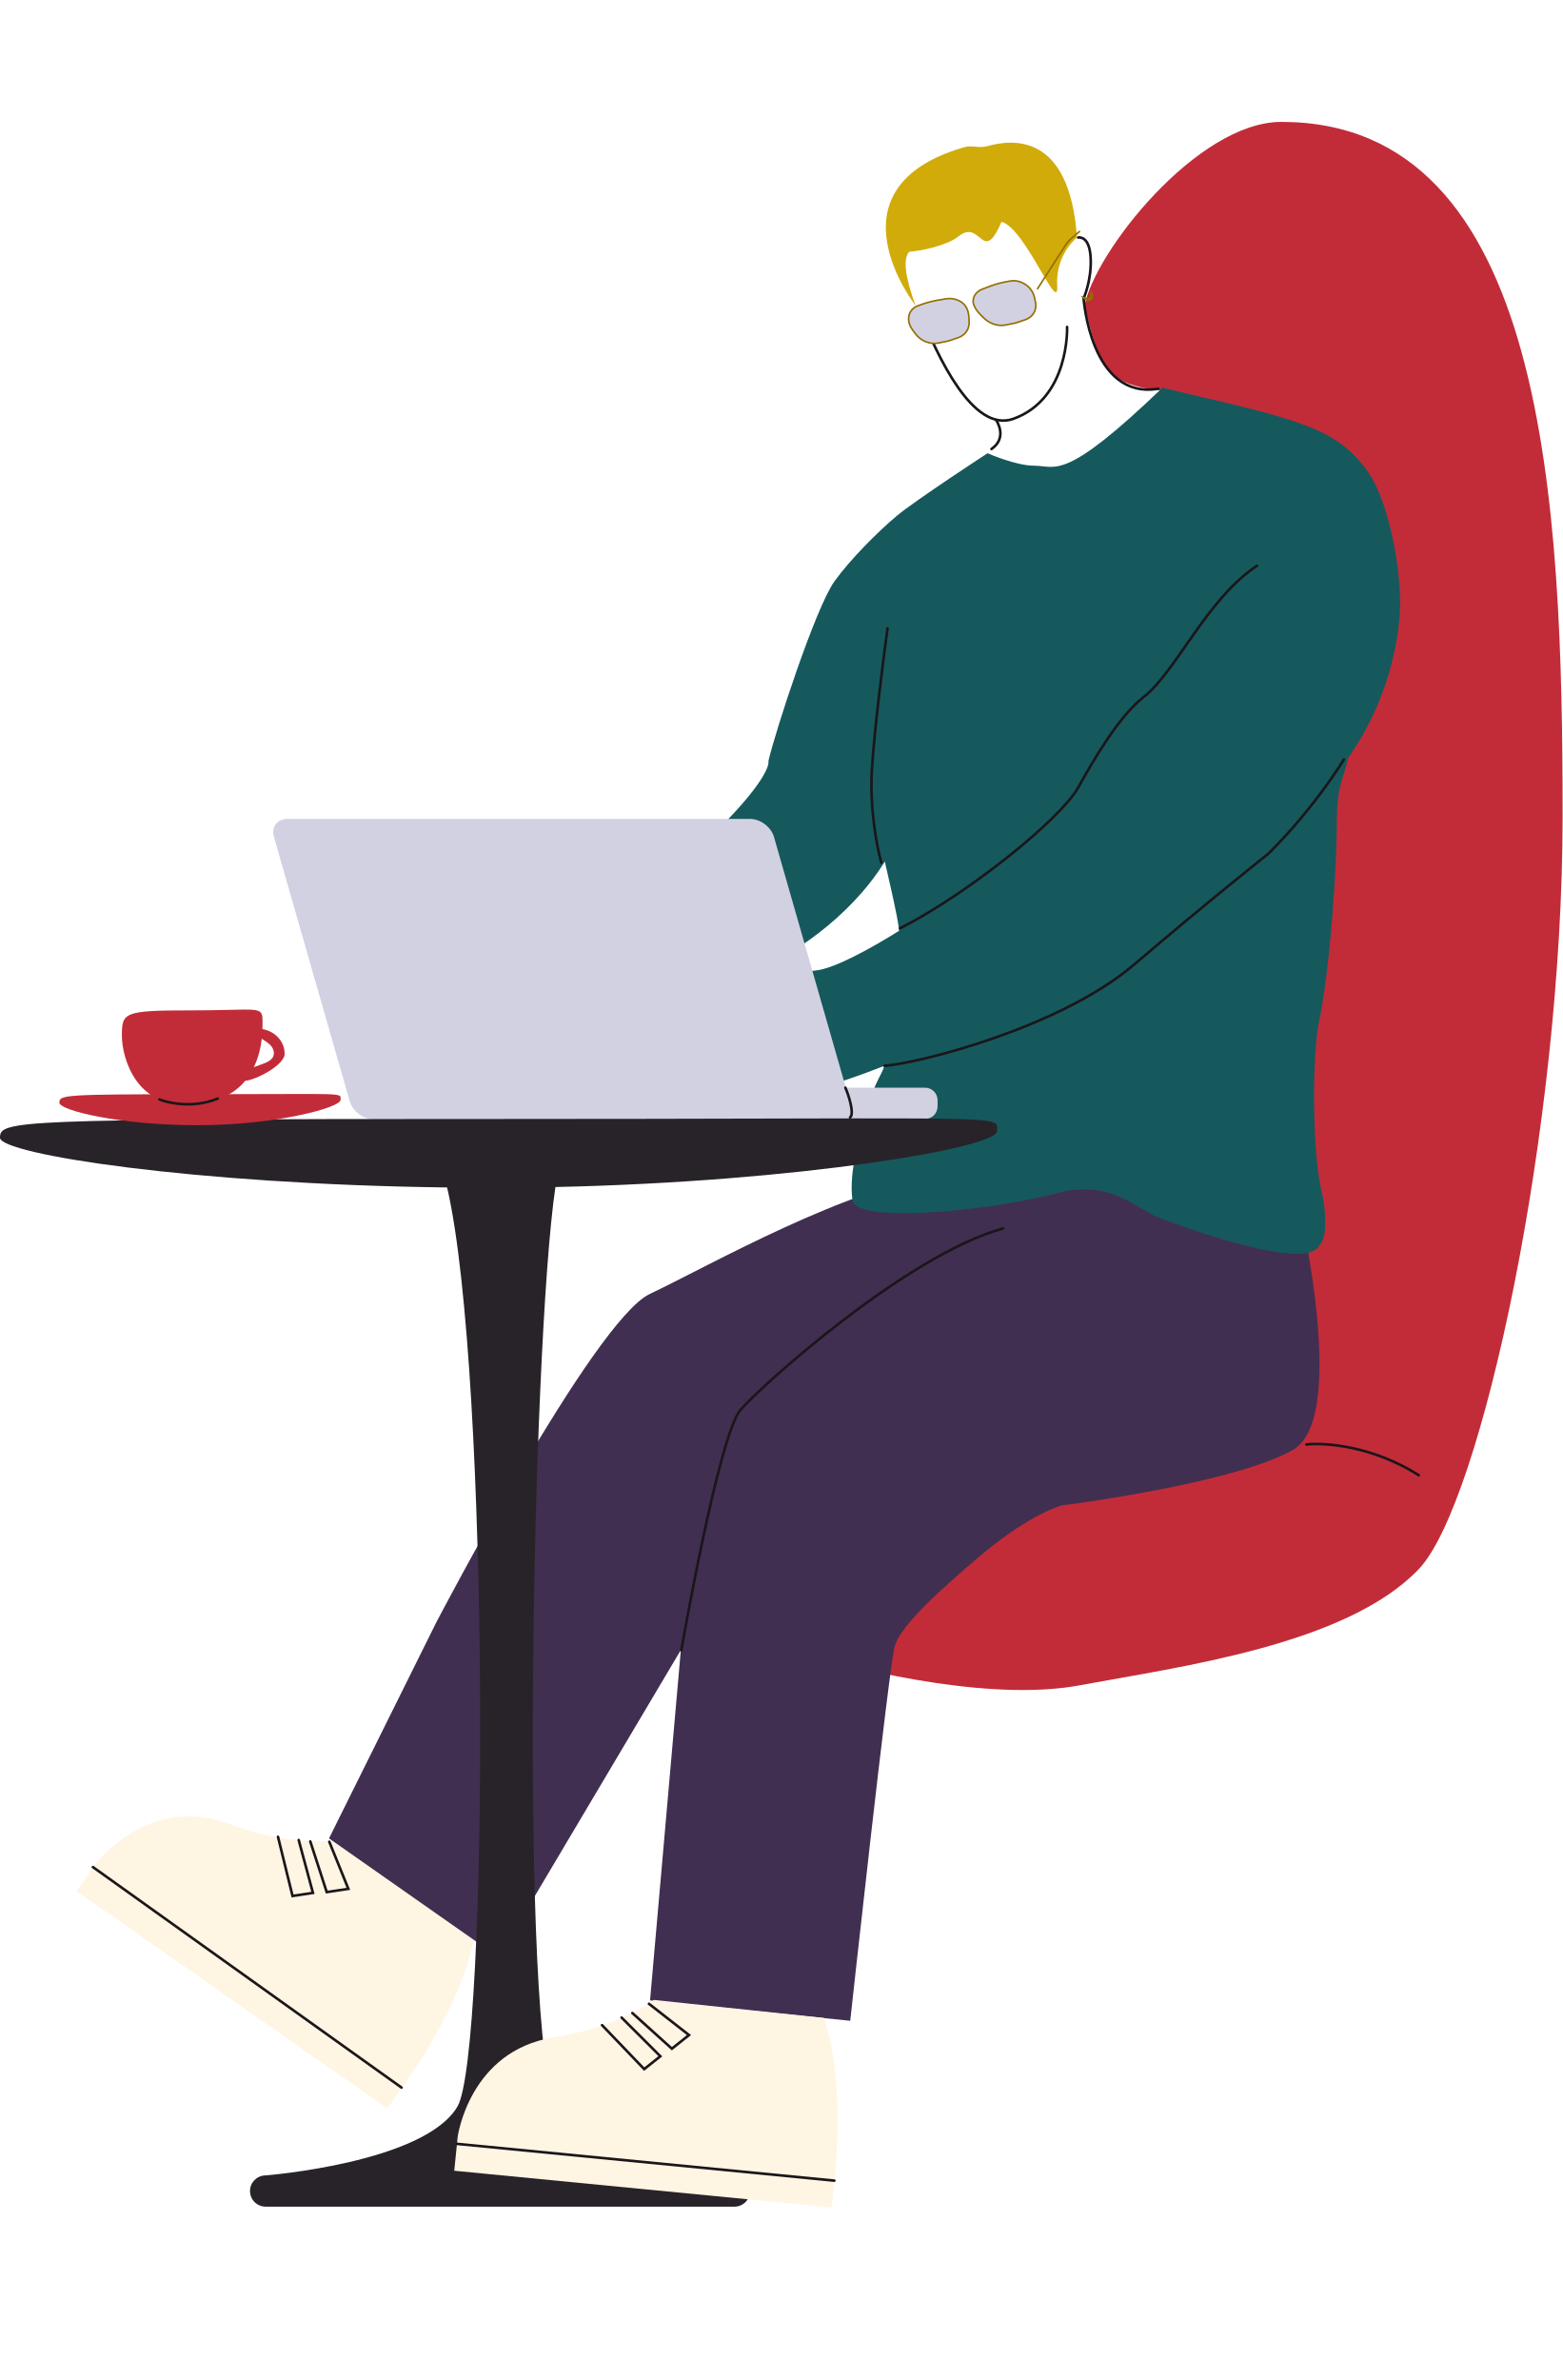
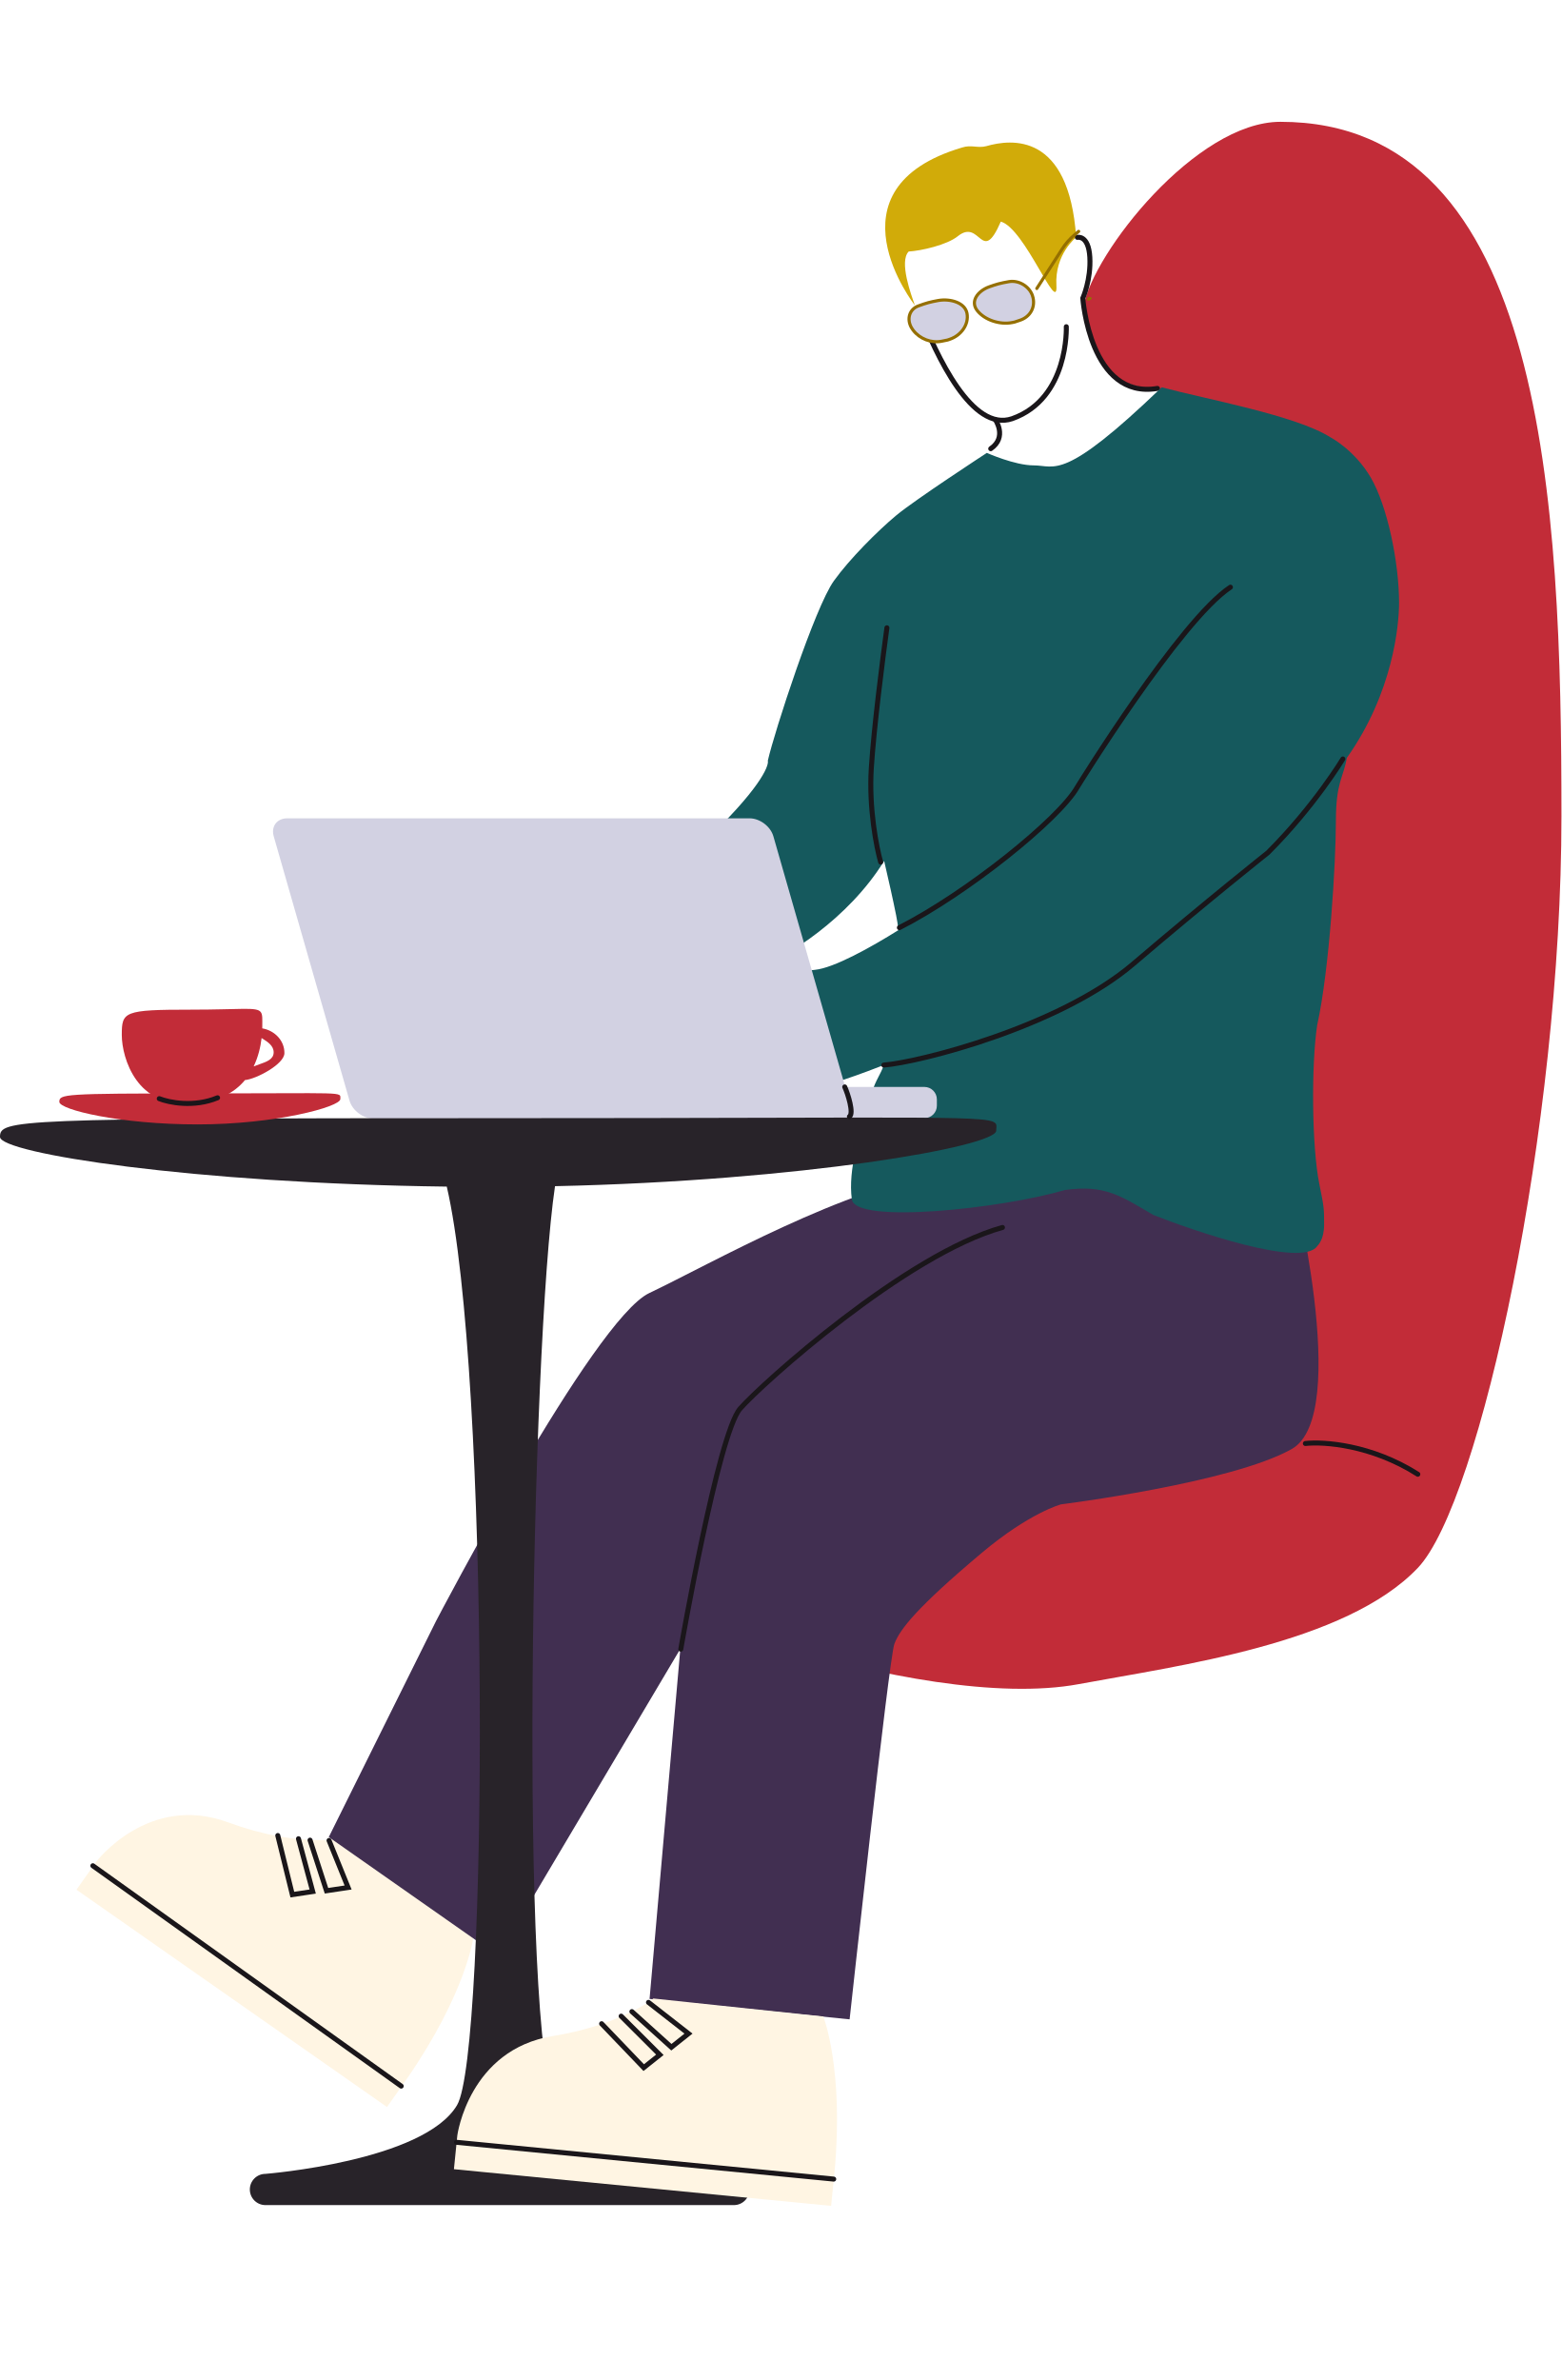
- <svg xmlns="http://www.w3.org/2000/svg" width="480" height="731" viewBox="0 0 480 731" fill="none">
-   <path d="M435.842 481.922C455.035 461.761 480 346.424 480 250.793C480 154.948 475.201 37.44 393.6 37.44C367.68 37.44 336.001 77.76 333.121 94.08C337.921 112.32 338.881 118.08 357.121 120C375.478 121.933 366.102 145.504 355.562 172.001C348.446 189.891 340.799 209.115 340.799 223.912C340.799 243.471 340.512 262.612 340.235 281.107C339.178 351.518 338.262 412.547 353.874 451.487C342.552 450.8 333.285 450.576 329.466 451.288C322.283 452.627 315.229 453.804 308.414 454.942C268.609 461.586 184.938 448.921 183.362 477.122C182.661 489.659 282.492 526.798 331.622 517.638C362.086 511.958 413.597 505.287 435.842 481.922Z" fill="#C22C38" />
-   <path d="M305.968 128.986C305.968 128.986 309.738 134.346 304.558 137.913" stroke="#1A161A" stroke-width="0.8" stroke-miterlimit="10" stroke-linecap="round" />
-   <path d="M282.241 95.04C288.097 109.896 298.884 132.855 311.145 128.688C328.674 122.486 327.788 100.42 327.788 100.42" stroke="#1A161A" stroke-width="0.8" stroke-miterlimit="10" stroke-linecap="round" />
-   <path d="M279.338 77.308C283.171 77.087 291.145 75.282 294.452 72.591C301.438 66.997 301.712 81.789 307.656 68.116C315.083 70.188 325.298 97.294 324.746 87.71C324.194 78.126 330.819 72.936 330.819 72.936C328.571 40.564 310.811 42.74 303.243 44.907C300.592 45.636 298.598 44.405 295.767 45.337C253.032 57.99 281.252 93.868 281.252 93.868C280.106 90.665 276.313 80.367 279.338 77.308Z" fill="#D1AB09" />
-   <path d="M331.202 72.96C331.202 72.96 334.622 72.141 335.019 79.041C335.417 85.942 332.861 91.666 332.861 91.666C332.861 91.666 335.043 122.889 355.804 119.386" stroke="#1A161A" stroke-width="0.8" stroke-miterlimit="10" stroke-linecap="round" />
-   <path d="M334.828 91.533C335.113 91.303 335.168 90.906 335.166 90.572C335.164 90.219 335.097 89.83 335.038 89.517C335.038 89.514 335.038 89.512 335.037 89.51C335.322 89.945 335.481 90.403 335.515 90.813C335.557 91.317 335.412 91.722 335.12 91.959C334.829 92.195 334.403 92.254 333.918 92.109C333.502 91.985 333.063 91.714 332.683 91.313C332.692 91.316 332.701 91.32 332.71 91.323C332.735 91.332 332.76 91.342 332.786 91.352C333.088 91.467 333.462 91.606 333.812 91.675C334.144 91.74 334.546 91.763 334.828 91.533Z" stroke="#956F00" stroke-width="0.5" />
-   <path d="M299.217 93.865C299.835 95.331 300.639 96.127 302.235 97.703C303.98 99.425 306.543 100.287 308.829 99.831L311.964 99.205L314.897 98.22C317.283 97.419 318.579 95.228 318.084 92.833L317.808 91.501C317.752 91.23 317.674 90.961 317.574 90.695L317.474 90.428C316.442 87.686 313.333 85.816 310.377 86.307C309.123 86.516 307.856 86.763 306.809 87.044C305.279 87.454 303.354 88.165 301.694 88.826C299.551 89.68 298.335 91.769 299.217 93.865Z" fill="#D2D1E2" stroke="#956F00" stroke-width="0.5" />
-   <path d="M296.868 94.494C297.604 95.929 297.638 96.931 297.703 98.917C297.773 101.088 296.493 102.979 294.337 103.714L291.38 104.72L288.282 105.351C285.762 105.865 282.938 104.778 281.337 102.679L280.447 101.512C280.266 101.275 280.104 101.028 279.961 100.773L279.818 100.518C278.347 97.893 279.215 94.958 281.922 93.932C283.07 93.496 284.261 93.086 285.308 92.805C286.838 92.395 288.925 92.031 290.764 91.755C293.139 91.398 295.817 92.444 296.868 94.494Z" fill="#D2D1E2" stroke="#956F00" stroke-width="0.5" />
-   <path d="M318.721 88.67L327.269 75.357C327.801 74.528 328.453 73.782 329.204 73.144L331.589 71.115" stroke="#956F00" stroke-width="0.5" stroke-linecap="round" />
-   <path d="M124.991 639.065L118.969 647.612L23.511 580.825L29.533 572.278C29.533 572.278 45.581 551.045 70.174 560.14C80.093 563.803 90.339 565.859 100.789 565.549L102.685 565.245L145.477 595.734C145.477 595.734 143.155 612.827 124.991 639.065Z" fill="#FFF5E3" />
-   <path d="M28.544 573.46L123.338 641.186" stroke="#1A161A" stroke-width="0.8" stroke-miterlimit="10" stroke-linecap="round" />
-   <path d="M95.316 565.593L100.364 581.145L107.009 580.149L101.154 565.689" stroke="#1A161A" stroke-width="0.8" stroke-miterlimit="10" stroke-linecap="round" />
-   <path d="M85.395 564.167L89.863 582.329L96.129 581.39L91.755 565.155" stroke="#1A161A" stroke-width="0.8" stroke-miterlimit="10" stroke-linecap="round" />
-   <path d="M199.582 397.441C217.822 388.801 260.967 364.102 290.268 360.696C337.089 317.289 396.961 360.907 396.961 360.907C396.961 360.907 415.68 434.88 397.114 445.361C378.549 455.842 326.162 462.379 326.162 462.379C326.162 462.379 316.513 464.919 301.728 477.352C281.761 494.142 276.606 500.822 274.939 505.263C273.273 509.704 261.177 620.672 261.177 620.672L199.68 614.4L209.139 506.796L153.136 601.142L101.07 564.646L134.042 498.248C134.042 498.248 182.375 405.592 199.582 397.441Z" fill="#412F51" />
-   <path d="M308.161 377.281C278.481 385.509 234.24 425.281 227.52 432.961C220.8 440.641 209.28 506.882 209.28 506.882" stroke="#1A161A" stroke-width="0.8" stroke-linecap="round" />
-   <path d="M317.761 143.041C324.481 143.041 326.785 148.225 357.121 119.041C370.754 122.689 398.402 127.681 408.962 134.401C408.962 134.401 416.422 138.241 421.442 146.881C426.461 155.52 430.082 172.801 430.082 185.281C430.082 192.001 428.28 212.82 414.029 232.947C412.964 239.092 410.661 240.337 410.661 252.481C410.661 264.625 408.741 297.852 404.901 315.132C403.092 327.116 403.202 352.321 405.592 364.033C407.042 371.133 407.042 371.521 407.042 376.321C407.042 381.121 405.149 382.69 404.901 383.041C400.171 389.761 366.722 378.241 354.573 373.441C344.641 367.681 339.841 364.033 327.361 365.761C307.777 371.521 262.906 376.31 261.861 368.641C260.624 359.571 264.163 348.2 268.087 335.591C269.239 331.887 270.72 330.24 271.68 327.36C268.087 328.757 249.885 335.884 248.162 333.991C249.087 333.581 251.247 331.961 252.484 328.757C254.031 324.752 252.929 319.264 251.763 315.132C250.83 311.826 244.48 306.183 241.421 303.774C241.269 302.182 242.877 298.814 250.522 298.084C256.311 297.532 267.67 291.214 276.197 285.876C276.015 284.343 275.774 282.811 275.468 281.281C274.472 276.297 273.192 270.654 271.795 264.625C260.694 282.574 241.666 294.183 233.427 297.327C230.464 298.457 228.098 298.913 226.039 299.31C220.991 300.284 217.784 300.902 212.125 310.23C205.752 320.736 199.781 320.707 197.592 319.379C198.364 318.725 199.977 316.559 200.257 313.136C200.607 308.857 197.997 303.905 195.709 300.272C193.88 297.365 186.192 293.75 182.577 292.305C181.98 290.821 182.569 287.136 189.695 284.272C196.822 281.409 210.418 266.153 216.326 258.882C233.13 243.027 236.47 235.546 236.04 233.788C238.058 224.907 250.486 186.699 256.321 178.561C261.139 171.841 269.761 163.201 275.521 158.401C281.281 153.601 303.361 139.201 303.361 139.201C303.361 139.201 311.941 143.041 317.761 143.041Z" fill="#15595D" />
-   <path d="M386.151 173.752C370.725 183.903 361.236 206.34 351.362 214.033C343.462 220.187 335.651 233.926 331.202 241.873C325.679 251.736 297.085 274.669 276.481 285.121" stroke="#1A161A" stroke-width="0.8" stroke-linecap="round" />
-   <path d="M271.681 327.361C282.593 326.513 325.72 315.588 348.371 296.262C371.022 276.935 389.761 262.081 389.761 262.081C404.161 247.681 412.801 233.281 412.801 233.281" stroke="#1A161A" stroke-width="0.8" stroke-linecap="round" />
-   <path d="M270.721 264.961C269.441 260.481 267.073 248.449 267.841 236.161C268.609 223.873 271.361 202.241 272.641 192.961" stroke="#1A161A" stroke-width="0.8" stroke-linecap="round" />
-   <path d="M88.32 251.521C85.139 251.521 83.271 254 84.148 257.058L107.434 338.265C108.311 341.323 111.6 343.802 114.782 343.802H256.862C257.275 343.802 257.666 343.76 258.031 343.681H284.161C286.282 343.681 288.001 341.962 288.001 339.841V337.921C288.001 335.8 286.282 334.081 284.161 334.081H259.835L237.748 257.058C236.872 254 233.582 251.521 230.401 251.521H88.32Z" fill="#D2D1E2" />
-   <path d="M401.281 443.673C406.867 443.043 421.598 444.051 435.841 453.122" stroke="#1A161A" stroke-width="0.8" stroke-linecap="round" />
-   <path d="M170.614 364.585C246.322 362.943 306.241 352.403 306.241 347.521C306.241 346.773 306.413 346.16 306.247 345.658C305.238 342.603 291.715 343.681 150.721 343.681C3.84 343.682 0 344.139 0 349.441C0 354.461 59.062 363.744 137.343 364.718C150.594 421.72 150.06 630.878 140.499 647.042C130.278 664.322 81.6 668.162 81.6 668.162C78.949 668.162 76.8 670.311 76.8 672.962C76.8 675.613 78.949 677.762 81.6 677.762H140.499L140.546 677.763H167.04L167.086 677.762H225.601C228.252 677.762 230.401 675.613 230.401 672.962C230.401 670.311 228.252 668.162 225.601 668.162C225.601 668.162 181.026 664.993 170.88 647.042C159.49 626.89 163.294 414.007 170.614 364.585Z" fill="#282329" />
-   <path d="M104.618 337.814C104.618 340.203 84.68 345.6 60.752 345.6C36.825 345.6 18.24 341.068 18.24 338.679C18.24 336.29 19.323 336.083 60.752 336.083C107.055 336.083 104.618 335.425 104.618 337.814Z" fill="#C22C38" />
-   <path fill-rule="evenodd" clip-rule="evenodd" d="M80.623 316.08C80.627 315.888 80.629 315.702 80.629 315.521C80.629 313.2 80.757 311.838 80.144 311.057C78.864 309.426 74.353 310.33 58.696 310.33C37.982 310.33 37.44 310.949 37.44 318.116C37.44 325.283 42.24 340.8 58.696 338.88C66.845 338.88 72.035 335.921 75.307 331.973C78.797 331.661 87.369 327.089 87.428 323.731C87.496 319.954 84.552 316.764 80.623 316.08ZM80.416 319.054C80.104 321.711 79.396 324.82 77.973 327.777C78.547 327.544 79.133 327.339 79.704 327.138C82.014 326.327 84.086 325.6 84.124 323.491C84.16 321.423 82.284 320.236 80.704 319.236C80.607 319.175 80.511 319.114 80.416 319.054Z" fill="#C22C38" />
-   <path d="M256.539 667.598L255.493 678L139.538 666.726L140.584 656.324C140.584 656.324 144.131 629.946 170.019 625.785C180.458 624.102 190.392 620.86 199.342 615.455L200.844 614.26L253.094 619.792C253.094 619.792 259.47 635.821 256.539 667.598Z" fill="#FFF5E3" />
-   <path d="M140.337 658.465L256.289 669.769" stroke="#1A161A" stroke-width="0.8" stroke-miterlimit="10" stroke-linecap="round" />
-   <path d="M194.244 618.288L206.387 629.238L211.647 625.055L199.35 615.454" stroke="#1A161A" stroke-width="0.8" stroke-miterlimit="10" stroke-linecap="round" />
-   <path d="M184.94 622.01L197.885 635.51L202.844 631.566L190.943 619.688" stroke="#1A161A" stroke-width="0.8" stroke-miterlimit="10" stroke-linecap="round" />
-   <path d="M259.68 334.08C260.64 336.16 262.56 342.24 261.12 343.2" stroke="#1A161A" stroke-width="0.8" stroke-linecap="round" />
-   <path d="M48.96 337.685C51.888 338.862 59.571 340.455 66.879 337.413" stroke="#1A161A" stroke-width="0.8" stroke-linecap="round" />
+ <svg xmlns="http://www.w3.org/2000/svg" width="250" height="381" viewBox="0 0 250 381" fill="none">
+   <path d="M227.001 251.001C236.997 240.501 250 180.429 250 130.621C250 80.702 247.5 19.5 205 19.5C191.5 19.5 175 40.5 173.5 49C176 58.5 176.501 61.5 186 62.5C195.561 63.507 190.678 75.783 185.188 89.584C181.482 98.902 177.5 108.914 177.5 116.621C177.5 126.808 177.35 136.777 177.205 146.41C176.655 183.083 176.178 214.868 184.309 235.15C178.412 234.792 173.586 234.675 171.597 235.046C167.856 235.743 164.182 236.356 160.632 236.949C139.9 240.41 96.322 233.813 95.501 248.501C95.136 255.031 147.131 274.374 172.72 269.603C188.586 266.645 215.415 263.17 227.001 251.001Z" fill="#C22C38" />
+   <path d="M159.358 67.18C159.358 67.18 161.322 69.972 158.624 71.83" stroke="#1A161A" stroke-width="0.8" stroke-miterlimit="10" stroke-linecap="round" />
+   <path d="M147 49.5C150.05 57.238 155.669 69.195 162.055 67.025C171.184 63.795 170.723 52.302 170.723 52.302" stroke="#1A161A" stroke-width="0.8" stroke-miterlimit="10" stroke-linecap="round" />
+   <path d="M145.488 40.265C147.485 40.15 151.638 39.209 153.36 37.808C156.999 34.894 157.142 42.599 160.237 35.477C164.106 36.556 169.426 50.674 169.139 45.682C168.851 40.691 172.302 37.988 172.302 37.988C171.131 21.127 161.881 22.261 157.939 23.389C156.559 23.769 155.52 23.128 154.046 23.613C131.787 30.203 146.486 48.89 146.486 48.89C145.889 47.221 143.913 41.858 145.488 40.265Z" fill="#D1AB09" />
+   <path d="M172.501 38C172.501 38 174.282 37.573 174.489 41.167C174.696 44.761 173.365 47.743 173.365 47.743C173.365 47.743 174.502 64.005 185.315 62.18" stroke="#1A161A" stroke-width="0.8" stroke-miterlimit="10" stroke-linecap="round" />
+   <path d="M174.465 47.767C174.524 47.719 174.568 47.662 174.6 47.6C174.571 47.687 174.524 47.755 174.466 47.802C174.38 47.872 174.255 47.908 174.098 47.89C174.224 47.886 174.355 47.856 174.465 47.767Z" stroke="#956F00" stroke-width="0.5" />
+   <path d="M161.555 45.086C160.949 45.189 160.348 45.31 159.847 45.444C159.399 45.564 158.882 45.735 158.359 45.924C157.453 46.252 156.676 46.842 156.283 47.534C155.894 48.219 155.887 48.987 156.471 49.728C157.684 51.266 160.138 52.018 162.046 51.637L162.431 51.56L163.323 51.261C164.888 50.735 165.739 49.297 165.414 47.726L165.403 47.673C165.374 47.531 165.332 47.389 165.28 47.249C164.736 45.803 163.1 44.823 161.555 45.086Z" fill="#D2D1E2" stroke="#956F00" stroke-width="0.5" />
+   <path d="M147.024 48.98C147.58 48.772 148.147 48.579 148.649 48.445C149.097 48.325 149.64 48.211 150.204 48.109C151.181 47.933 152.274 48.021 153.154 48.373C154.023 48.72 154.666 49.314 154.826 50.169C155.158 51.943 153.873 53.697 152.072 54.31L151.709 54.433L150.767 54.625C149.113 54.962 147.26 54.249 146.21 52.872L146.175 52.826C146.08 52.701 145.994 52.571 145.919 52.437C145.143 51.053 145.603 49.511 147.024 48.98Z" fill="#D2D1E2" stroke="#956F00" stroke-width="0.5" />
+   <path d="M166 46.182L170.068 39.848C170.6 39.019 171.252 38.273 172.003 37.634L172.702 37.039" stroke="#956F00" stroke-width="0.5" stroke-linecap="round" />
+   <path d="M65.1 332.846L61.963 337.298L12.245 302.513L15.382 298.062C15.382 298.062 23.74 287.003 36.549 291.739C41.715 293.647 47.051 294.718 52.494 294.557L53.482 294.399L75.769 310.278C75.769 310.278 74.56 319.181 65.1 332.846Z" fill="#FFF5E3" />
+   <path d="M14.867 298.677L64.238 333.951" stroke="#1A161A" stroke-width="0.8" stroke-miterlimit="10" stroke-linecap="round" />
+   <path d="M49.643 294.58L52.273 302.679L55.734 302.161L52.684 294.63" stroke="#1A161A" stroke-width="0.8" stroke-miterlimit="10" stroke-linecap="round" />
+   <path d="M44.476 293.837L46.804 303.296L50.067 302.807L47.789 294.352" stroke="#1A161A" stroke-width="0.8" stroke-miterlimit="10" stroke-linecap="round" />
+   <path d="M103.949 207.001C113.449 202.501 135.92 189.636 151.181 187.863C175.567 165.255 206.75 187.972 206.75 187.972C206.75 187.972 216.5 226.5 206.83 231.959C197.161 237.418 169.876 240.822 169.876 240.822C169.876 240.822 164.85 242.146 157.15 248.621C146.751 257.366 144.066 260.845 143.198 263.158C142.329 265.471 136.03 323.267 136.03 323.267L104 320L108.927 263.956L79.758 313.095L52.64 294.087L69.814 259.504C69.814 259.504 94.987 211.246 103.949 207.001Z" fill="#412F51" />
+   <path d="M160.5 196.501C145.042 200.786 122 221.501 118.5 225.501C115 229.501 109 264.001 109 264.001" stroke="#1A161A" stroke-width="0.8" stroke-linecap="round" />
+   <path d="M165.501 74.5C169.001 74.5 170.201 77.2 186.001 62C193.101 63.9 207.501 66.5 213.001 70C213.001 70 216.886 72.001 219.501 76.5C222.115 81 224.001 90 224.001 96.5C224.001 100 223.063 110.844 215.64 121.326C215.086 124.527 213.886 125.176 213.886 131.5C213.886 137.825 212.886 155.131 210.886 164.131C209.944 170.373 210.001 183.501 211.246 189.601C212.001 193.299 212.001 193.501 212.001 196.001C212.001 198.501 211.015 199.317 210.886 199.501C208.422 203.001 191.001 197.001 184.673 194.501C179.501 191.501 177.001 189.601 170.501 190.501C160.301 193.501 136.93 195.995 136.386 192.001C135.742 187.277 137.585 181.354 139.628 174.787C140.229 172.858 141 172 141.5 170.5C139.628 171.228 130.149 174.94 129.251 173.954C129.733 173.74 130.858 172.896 131.502 171.228C132.308 169.142 131.734 166.283 131.127 164.131C130.641 162.409 127.333 159.47 125.74 158.216C125.661 157.386 126.498 155.632 130.48 155.252C133.496 154.965 139.411 151.674 143.853 148.894C143.758 148.096 143.632 147.297 143.473 146.501C142.954 143.904 142.287 140.966 141.56 137.825C135.778 147.174 125.868 153.22 121.576 154.858C120.033 155.446 118.801 155.684 117.729 155.891C115.1 156.398 113.429 156.72 110.482 161.578C107.163 167.05 104.053 167.035 102.913 166.343C103.315 166.002 104.155 164.875 104.301 163.092C104.483 160.863 103.123 158.284 101.932 156.392C100.979 154.878 96.975 152.995 95.092 152.242C94.781 151.469 95.088 149.55 98.8 148.059C102.511 146.567 109.593 138.621 112.67 134.834C121.422 126.576 123.162 122.68 122.937 121.764C123.989 117.139 130.462 97.239 133.501 93C136.01 89.5 140.501 85 143.501 82.5C146.501 80 158.001 72.5 158.001 72.5C158.001 72.5 162.469 74.5 165.501 74.5Z" fill="#15595D" />
+   <path d="M197 94C188.966 99.287 172.501 125.975 172.501 125.975C169.625 131.113 154.732 143.057 144 148.501" stroke="#1A161A" stroke-width="0.8" stroke-linecap="round" />
+   <path d="M141.5 170.501C147.184 170.059 169.646 164.369 181.443 154.303C193.241 144.237 203 136.5 203 136.5C210.501 129 215.001 121.5 215.001 121.5" stroke="#1A161A" stroke-width="0.8" stroke-linecap="round" />
+   <path d="M141 138C140.334 135.667 139.1 129.4 139.5 123C139.9 116.6 141.334 105.334 142 100.5" stroke="#1A161A" stroke-width="0.8" stroke-linecap="round" />
+   <path d="M46 131C44.343 131 43.37 132.291 43.827 133.884L55.955 176.18C56.412 177.772 58.125 179.064 59.782 179.064H133.782C133.997 179.064 134.201 179.042 134.391 179.001H148C149.105 179.001 150 178.105 150 177.001V176.001C150 174.896 149.105 174.001 148 174.001H135.33L123.827 133.884C123.371 132.291 121.657 131 120 131H46Z" fill="#D2D1E2" />
+   <path d="M209 231.08C211.91 230.752 219.582 231.276 227.001 236.001" stroke="#1A161A" stroke-width="0.8" stroke-linecap="round" />
+   <path d="M88.861 189.888C128.293 189.033 159.501 183.543 159.501 181.001C159.501 180.611 159.59 180.291 159.504 180.03C158.978 178.439 151.935 179.001 78.501 179.001C2 179.001 0 179.239 0 182.001C0 184.615 30.762 189.45 71.533 189.957C78.434 219.646 78.156 328.582 73.177 337.001C67.853 346.001 42.5 348.001 42.5 348.001C41.119 348.001 40 349.12 40 350.501C40 351.882 41.119 353.001 42.5 353.001H73.177L73.201 353.001H87L87.024 353.001H117.5C118.881 353.001 120 351.882 120 350.501C120 349.12 118.881 348.001 117.5 348.001C117.5 348.001 94.285 346.351 89 337.001C83.068 326.505 85.049 215.628 88.861 189.888Z" fill="#282329" />
+   <path d="M54.489 175.945C54.489 177.189 44.104 180 31.642 180C19.18 180 9.5 177.639 9.5 176.395C9.5 175.151 10.064 175.043 31.642 175.043C55.758 175.043 54.489 174.7 54.489 175.945Z" fill="#C22C38" />
+   <path fill-rule="evenodd" clip-rule="evenodd" d="M41.991 164.625C41.993 164.525 41.994 164.428 41.994 164.334C41.994 163.125 42.061 162.416 41.742 162.009C41.075 161.159 38.725 161.63 30.571 161.63C19.782 161.63 19.5 161.953 19.5 165.686C19.5 169.418 22 177.5 30.571 176.5C34.815 176.5 37.519 174.959 39.222 172.903C41.04 172.74 45.505 170.359 45.536 168.61C45.571 166.642 44.038 164.981 41.991 164.625ZM41.884 166.174C41.721 167.558 41.352 169.177 40.611 170.717C40.91 170.596 41.215 170.489 41.513 170.384C42.716 169.962 43.795 169.583 43.814 168.485C43.834 167.408 42.856 166.79 42.033 166.269C41.983 166.237 41.933 166.205 41.884 166.174Z" fill="#C22C38" />
+   <path d="M133.614 347.707L133.069 353.125L72.676 347.253L73.221 341.835C73.221 341.835 75.068 328.097 88.551 325.93C93.989 325.053 99.162 323.364 103.824 320.55L104.606 319.927L131.82 322.808C131.82 322.808 135.14 331.157 133.614 347.707Z" fill="#FFF5E3" />
+   <path d="M73.092 342.95L133.484 348.838" stroke="#1A161A" stroke-width="0.8" stroke-miterlimit="10" stroke-linecap="round" />
+   <path d="M101.169 322.025L107.493 327.728L110.233 325.549L103.828 320.549" stroke="#1A161A" stroke-width="0.8" stroke-miterlimit="10" stroke-linecap="round" />
+   <path d="M96.323 323.963L103.065 330.995L105.648 328.941L99.45 322.754" stroke="#1A161A" stroke-width="0.8" stroke-miterlimit="10" stroke-linecap="round" />
+   <path d="M135.25 174C135.75 175.083 136.75 178.25 136 178.75" stroke="#1A161A" stroke-width="0.8" stroke-linecap="round" />
+   <path d="M25.5 175.877C27.025 176.49 31.026 177.32 34.833 175.736" stroke="#1A161A" stroke-width="0.8" stroke-linecap="round" />
</svg>
